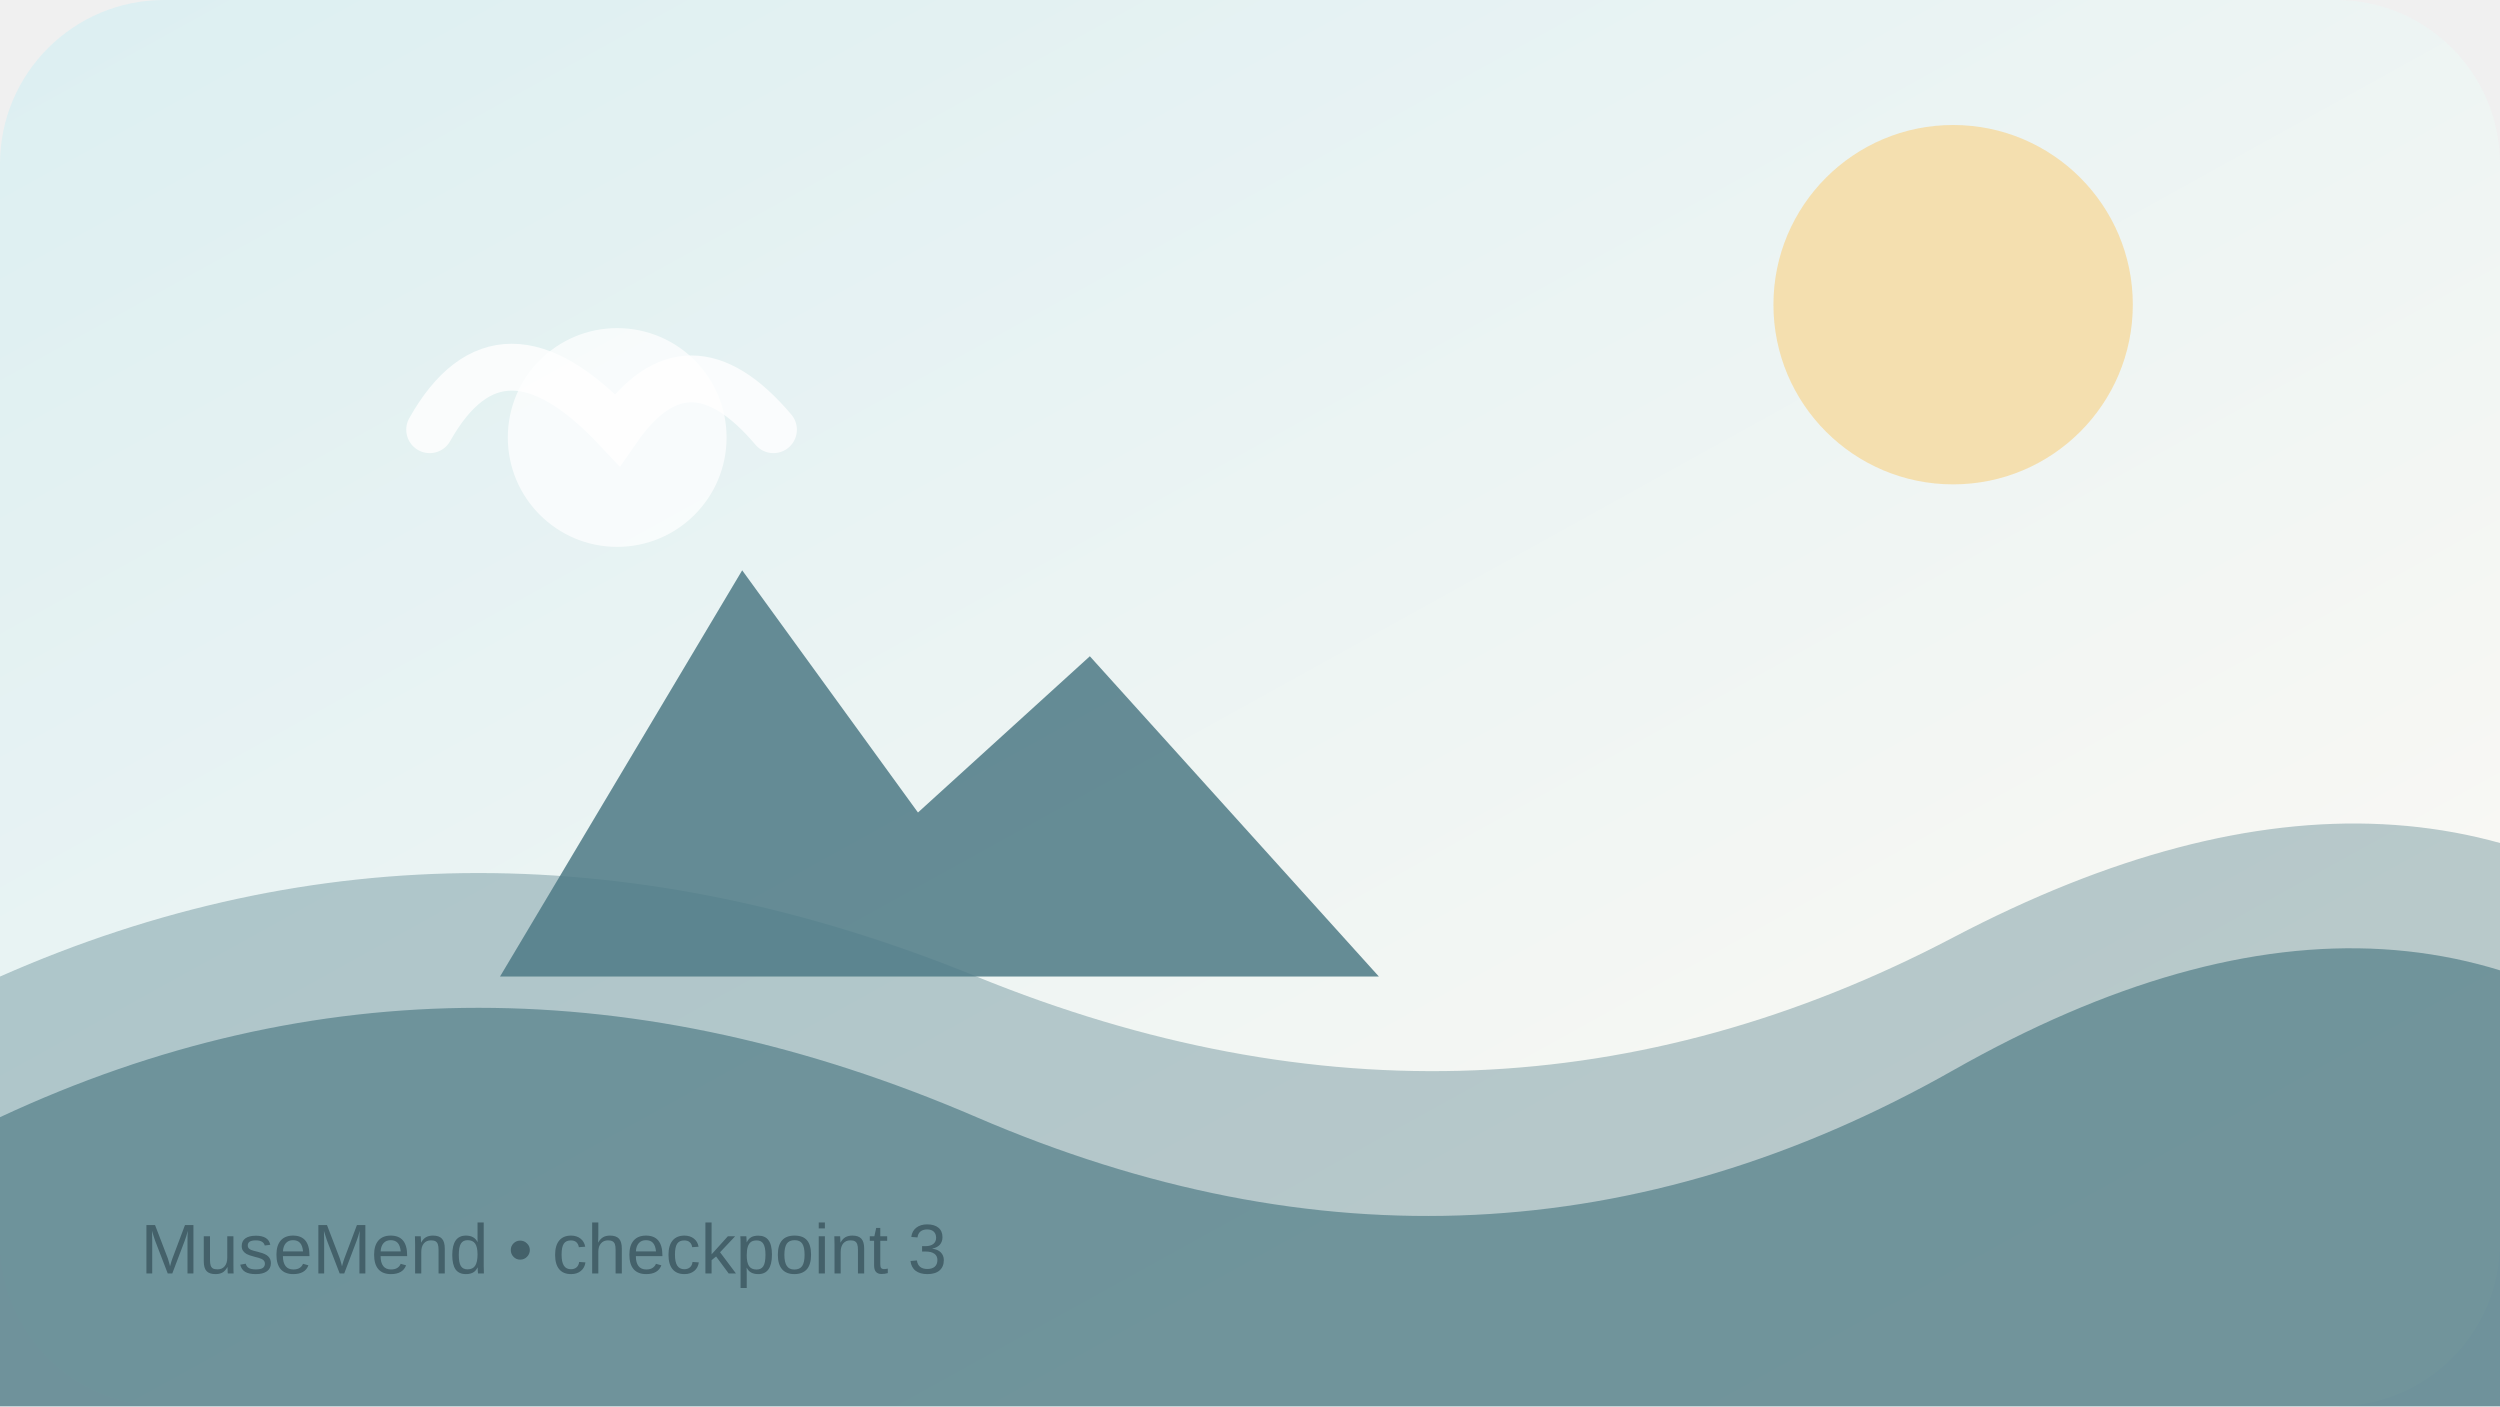
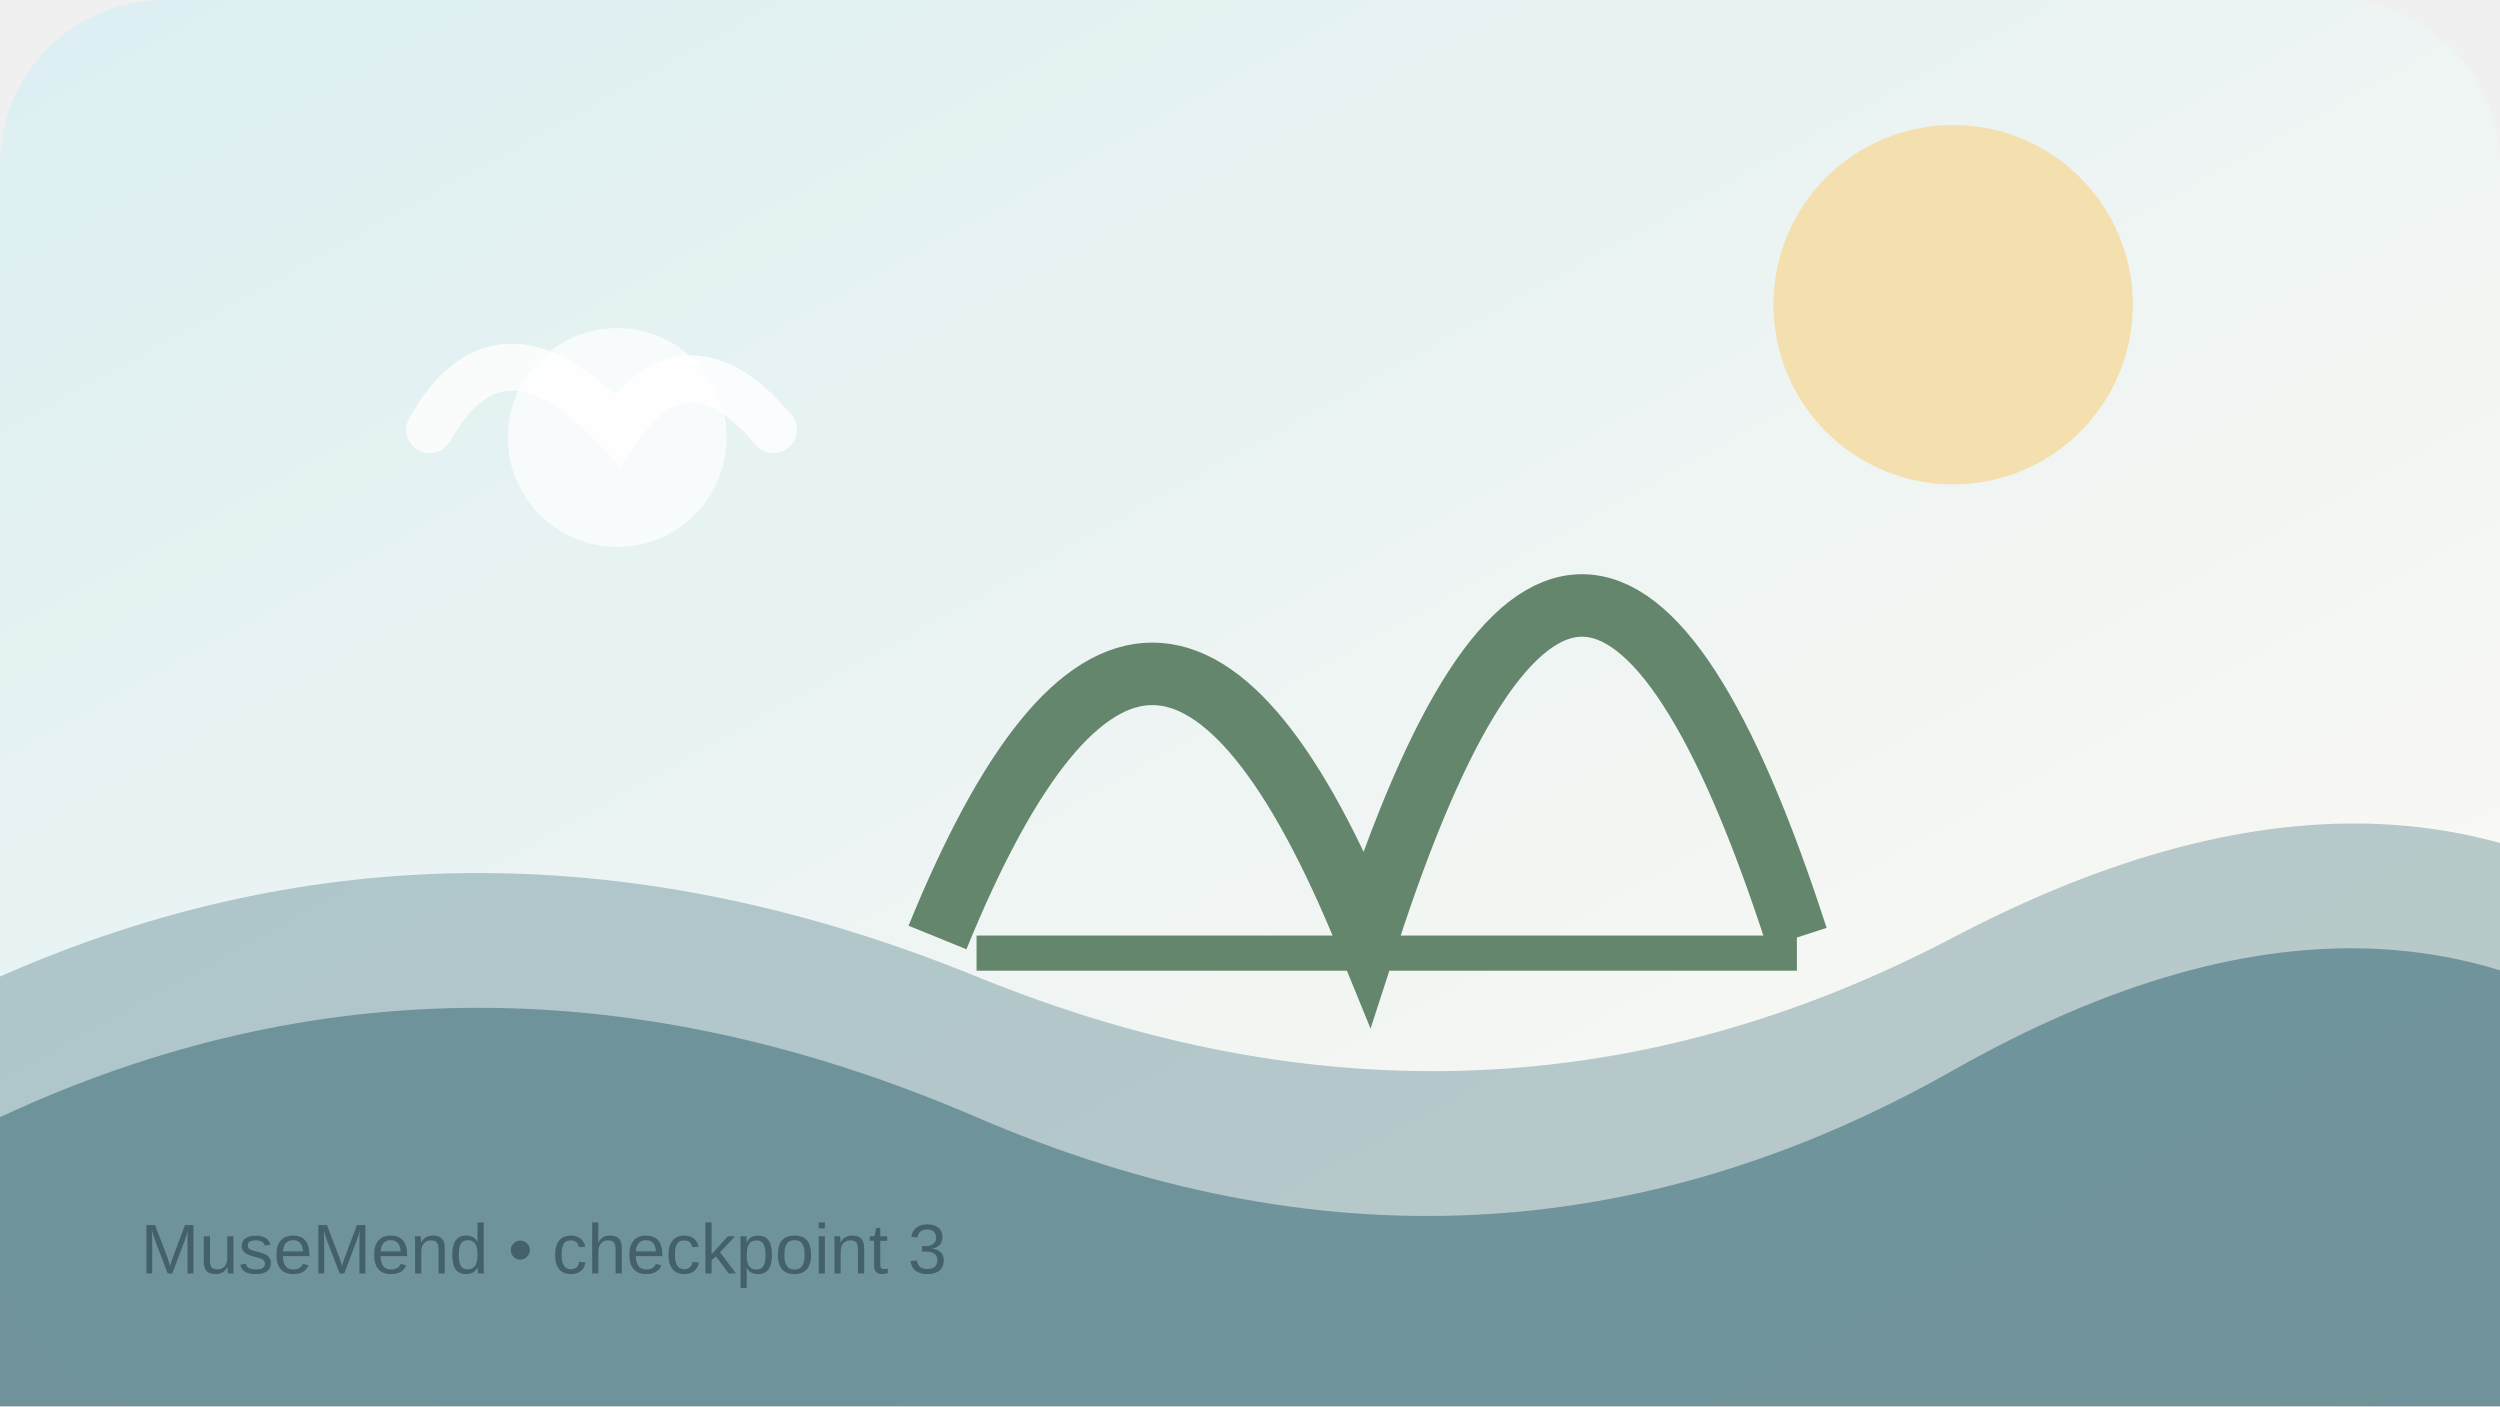
<svg xmlns="http://www.w3.org/2000/svg" viewBox="0 0 640 360">
  <defs>
    <linearGradient id="g" x1="0" x2="1" y1="0" y2="1">
      <stop stop-color="#dceff2" />
      <stop offset="1" stop-color="#fffaf4" />
    </linearGradient>
  </defs>
  <rect width="640" height="360" rx="42" fill="url(#g)" />
  <circle cx="500" cy="78" r="46" fill="#f5dca6" opacity=".88" />
  <path d="M0 250 Q120 197 250 250 T500 240 T700 250 V360 H0Z" fill="#4f7b86" opacity=".38" />
  <path d="M0 286 Q120 230 250 286 T500 274 T700 286 V360 H0Z" fill="#4f7b86" opacity=".68" />
-   <path d="M128 250 l62-104 45 62 44-40 74 82z" fill="#4f7b86" opacity=".86" />
+   <path d="M240 240q55-135 110 0q55-170 110 0" fill="none" stroke="#63866d" stroke-width="16" />
+   <path d="M250 244h210" stroke="#63866d" stroke-width="9" />
  <circle cx="158" cy="112" r="28" fill="#ffffff" opacity=".72" />
  <path d="M110 110 q18-32 48 0 q18-26 40 0" fill="none" stroke="#ffffff" stroke-width="12" stroke-linecap="round" opacity=".8" />
  <text x="36" y="326" font-family="Arial,sans-serif" font-size="18" fill="#324b55" opacity=".7">MuseMend • checkpoint 3</text>
</svg>
